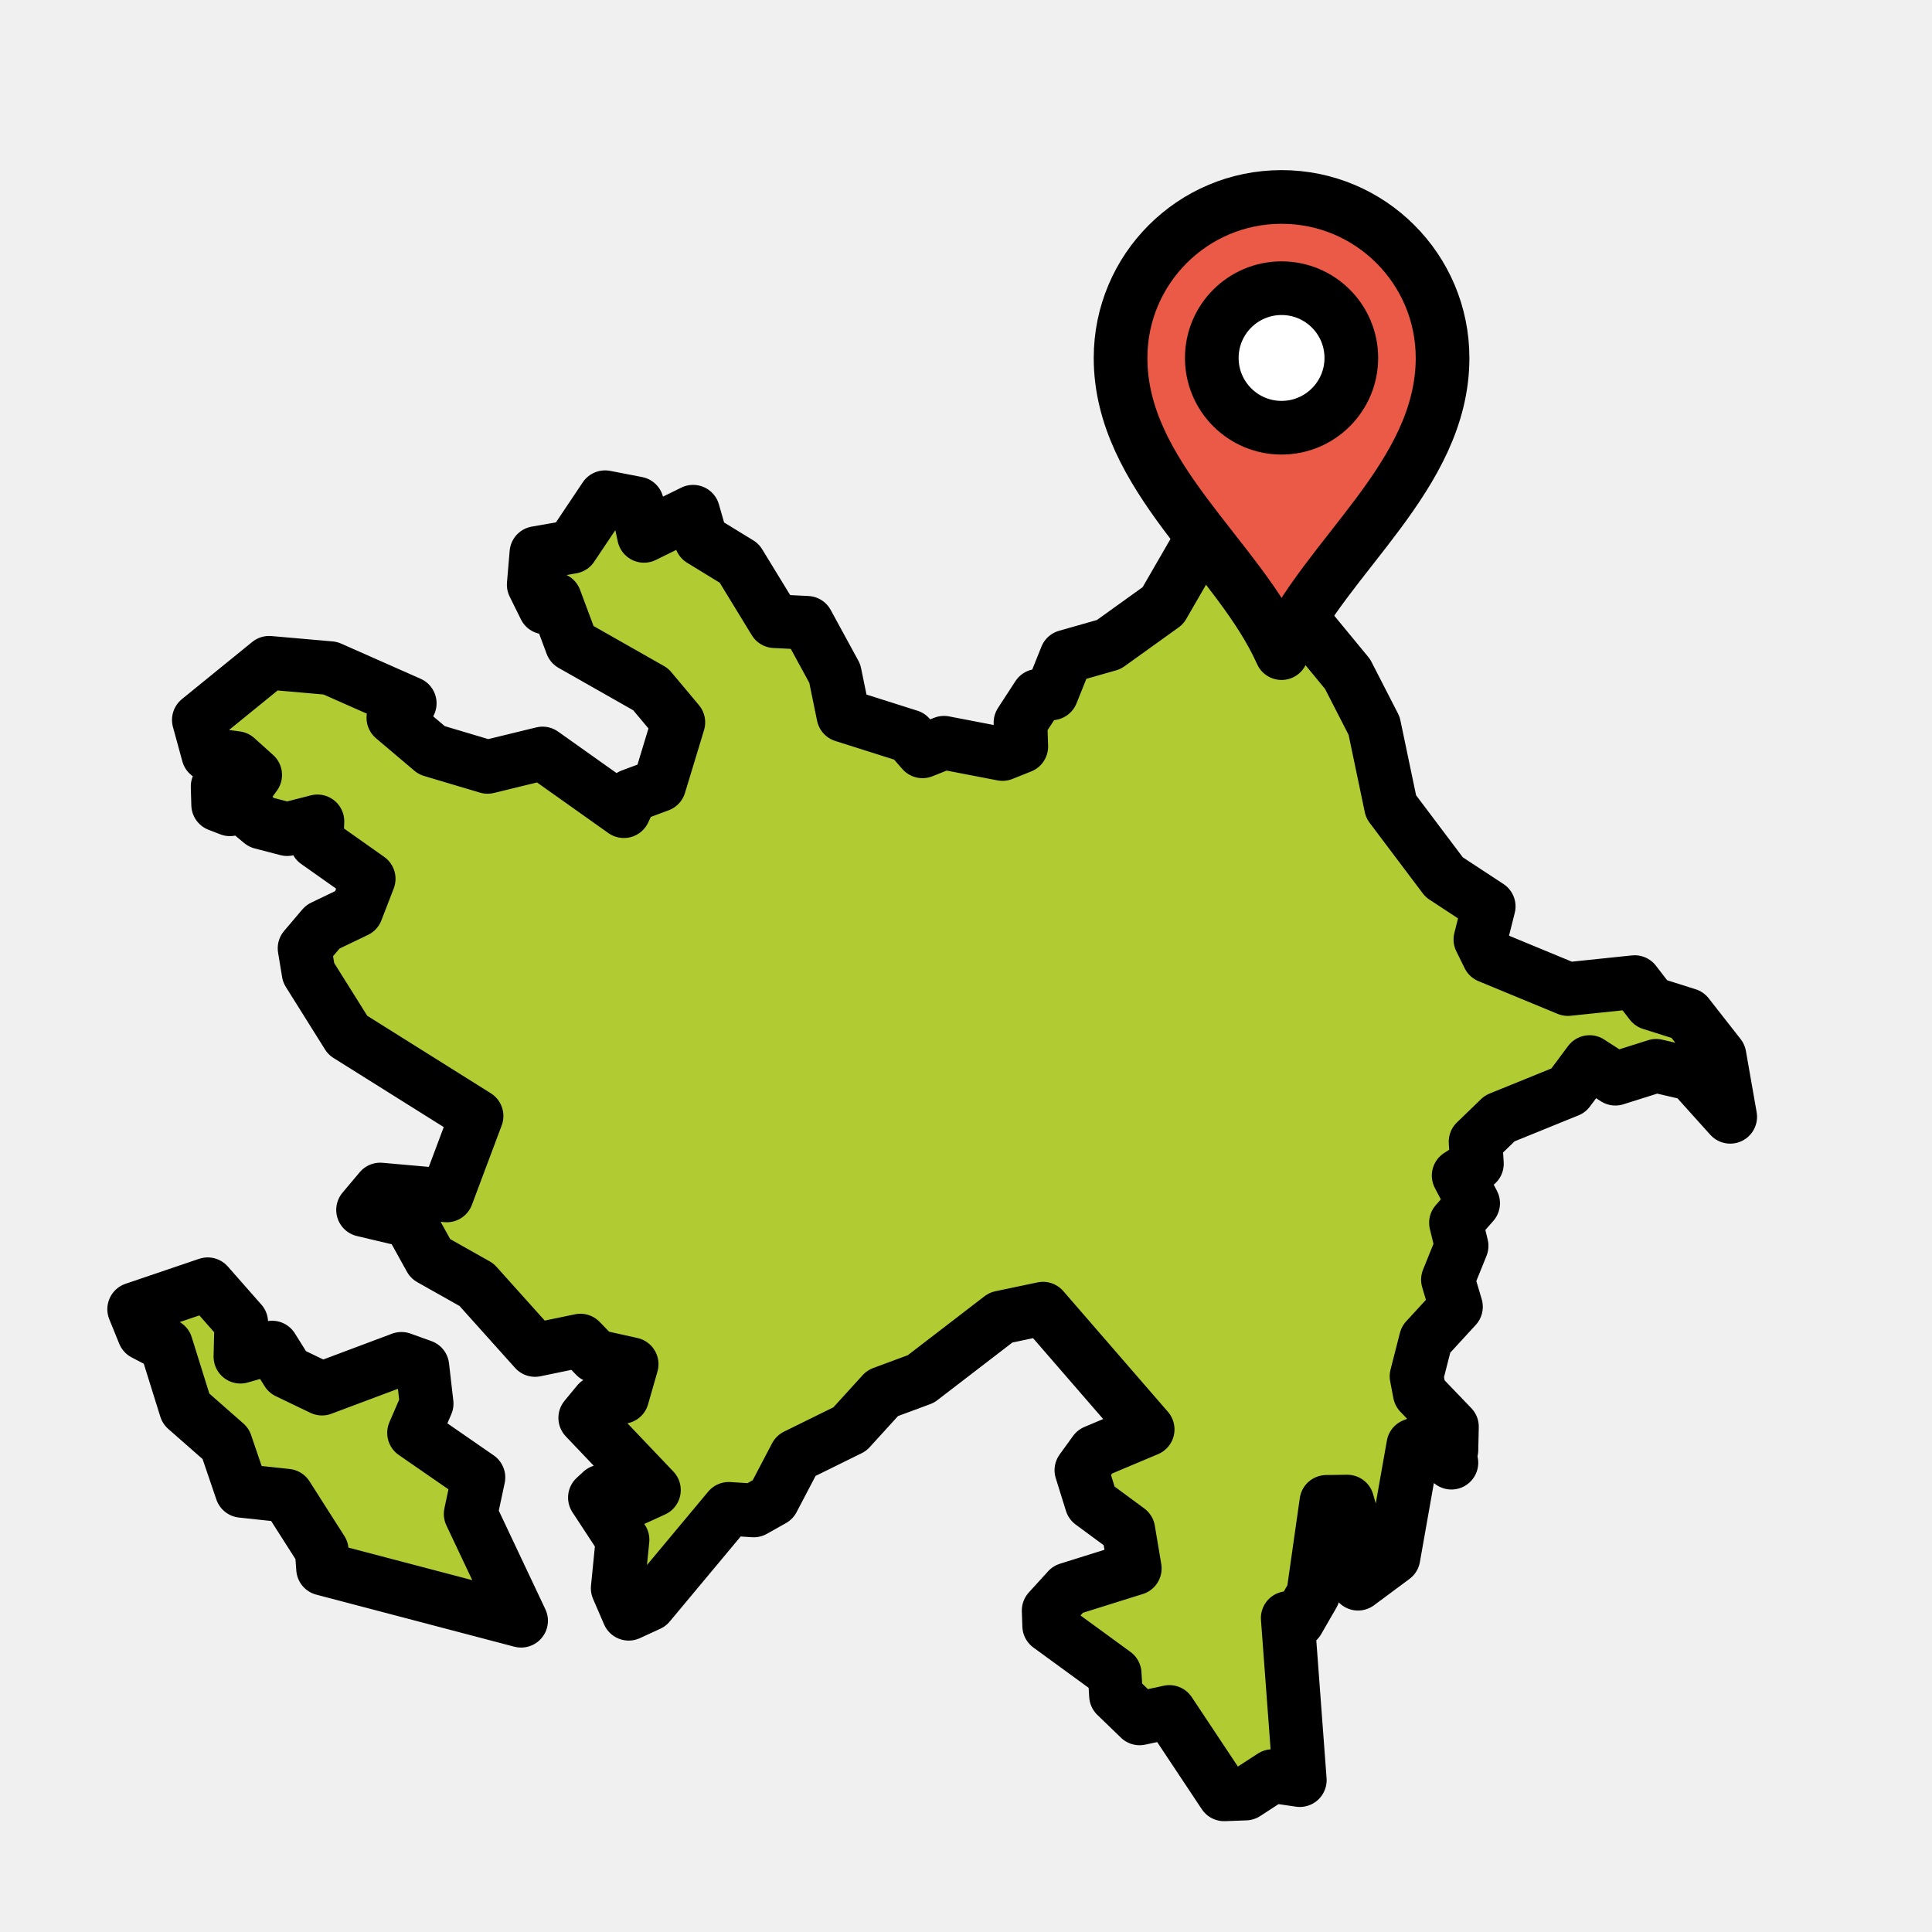
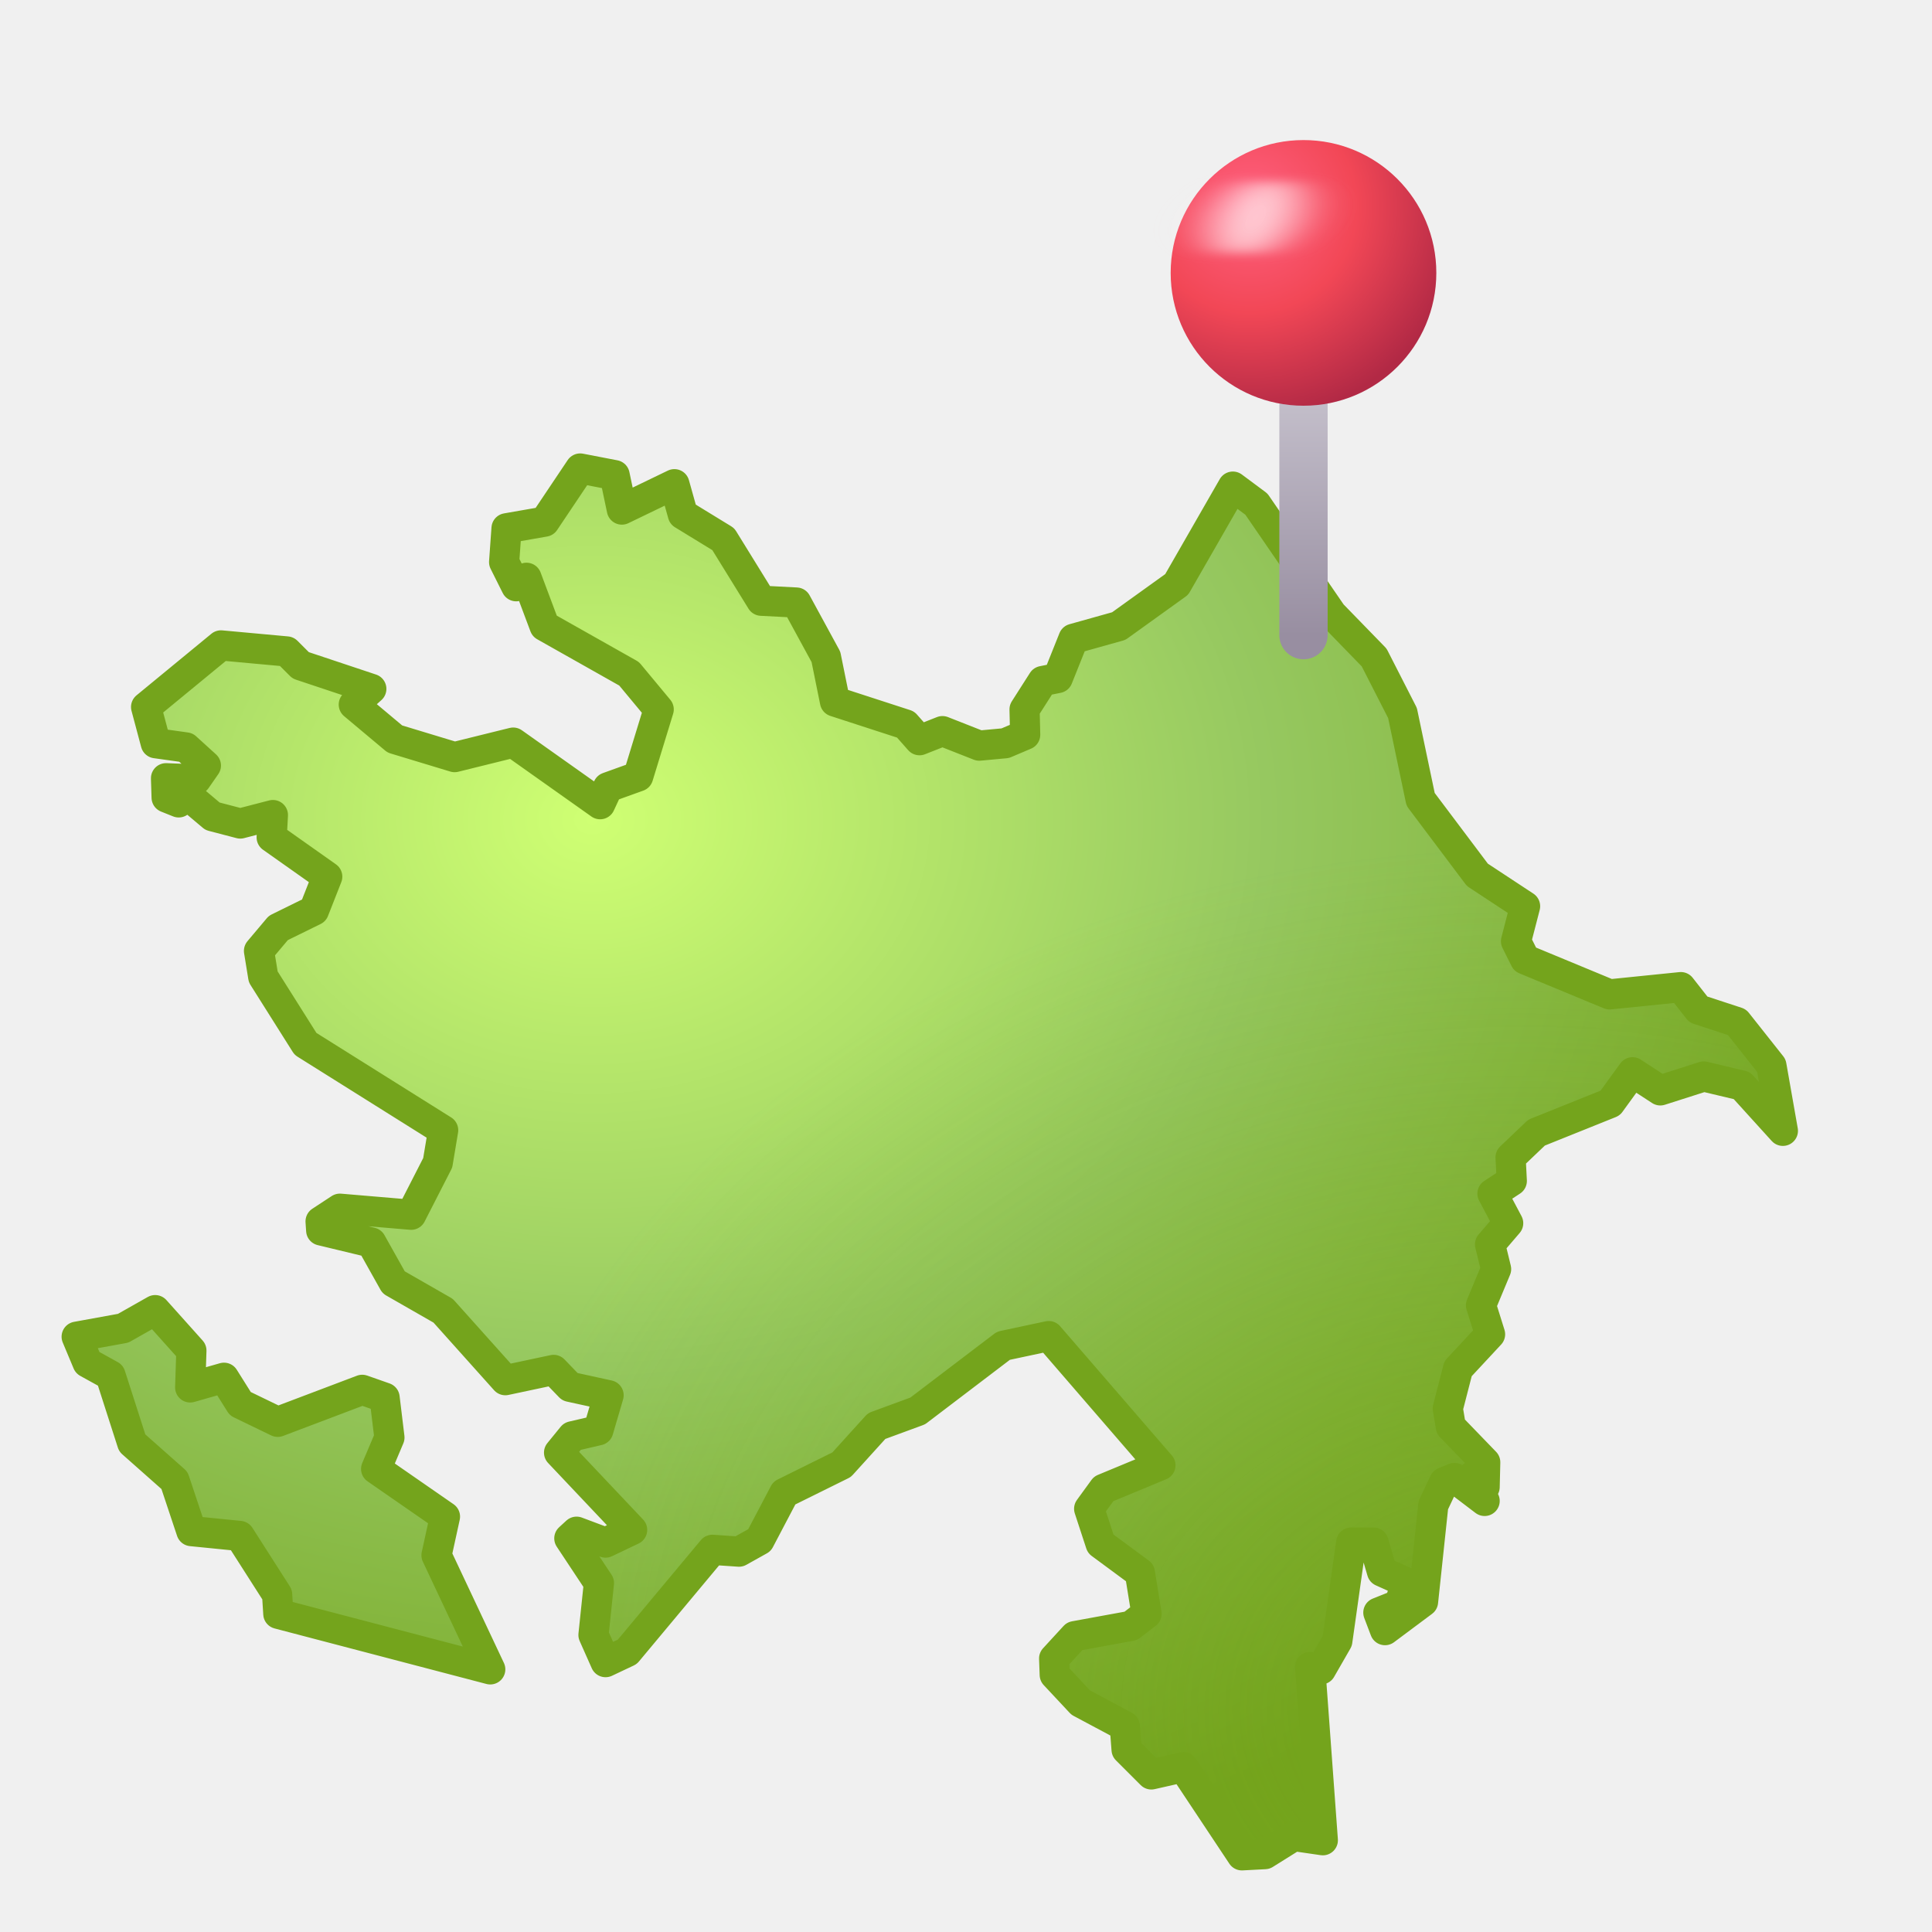
- <svg xmlns="http://www.w3.org/2000/svg" viewBox="0 0 72 72">
-   <path d="M7.41,26.83 L10.03,24.7 L12.31,24.9 L15.27,26.21 L14.66,26.75 L16.09,27.96 L18.17,28.58 L20.22,28.08 L23.25,30.23 L23.52,29.65 L24.57,29.26 L25.28,26.92 L24.25,25.69 L21.31,24.02 L20.68,22.33 L20.31,22.64 L19.89,21.79 L19.99,20.61 L21.31,20.38 L22.55,18.53 L23.74,18.76 L24,19.97 L25.83,19.07 L26.13,20.12 L27.55,20.99 L28.87,23.15 L30.08,23.21 L31.11,25.1 L31.43,26.66 L33.89,27.44 L34.38,28 L35.18,27.68 L37.36,28.1 L38.06,27.82 L38.03,26.93 L38.68,25.93 L39.19,25.84 L39.74,24.47 L41.32,24.02 L43.34,22.57 L45.31,19.16 L50.22,25.12 L51.21,27.05 L51.84,30.06 L53.82,32.69 L55.48,33.78 L55.17,35.01 L55.48,35.64 L58.43,36.86 L60.92,36.6 L61.53,37.39 L62.89,37.82 L64.08,39.34 L64.48,41.62 L63.05,40.03 L61.72,39.72 L60.2,40.2 L59.24,39.58 L58.45,40.64 L55.89,41.68 L54.99,42.55 L55.04,43.37 L54.36,43.81 L54.9,44.84 L54.26,45.57 L54.47,46.43 L53.96,47.69 L54.26,48.7 L53.14,49.92 L52.79,51.29 L52.91,51.92 L54.11,53.17 L54.09,54.04 L53.66,53.66 L54.09,54.51 L53.02,53.72 L52.67,53.86 L51.93,58.04 L50.61,59.02 L50.37,58.41 L51.1,58.12 L51.34,57.36 L50.5,56.97 L50.21,55.96 L49.43,55.97 L48.94,59.41 L48.37,60.4 L47.99,60.3 L48.44,66.34 L47.42,66.19 L46.42,66.84 L45.62,66.87 L43.58,63.8 L42.47,64.04 L41.59,63.19 L41.54,62.37 L39.1,60.59 L39.08,60.02 L39.8,59.23 L42.29,58.45 L42.05,57.02 L40.68,56.01 L40.3,54.79 L40.8,54.1 L42.77,53.27 L38.87,48.77 L37.3,49.1 L34.32,51.39 L32.89,51.92 L31.67,53.26 L29.66,54.25 L28.8,55.89 L28.09,56.29 L27.16,56.23 L24.19,59.79 L23.43,60.14 L23.02,59.19 L23.2,57.38 L22.17,55.81 L22.42,55.58 L23.43,55.96 L24.37,55.53 L21.81,52.84 L22.28,52.27 L23.19,52.06 L23.54,50.84 L22.19,50.54 L21.63,49.96 L19.94,50.31 L17.76,47.88 L16.04,46.91 L15.26,45.5 L13.53,45.09 L14.17,44.33 L16.65,44.55 L17.76,41.59 L12.96,38.58 L11.5,36.25 L11.35,35.34 L12.03,34.54 L13.28,33.94 L13.74,32.75 L11.8,31.38 L11.83,30.61 L10.7,30.9 L9.74,30.65 L8.66,29.75 L8.57,30.16 L8.13,29.99 L8.11,29.31 L9.16,29.36 L9.51,28.88 L8.81,28.25 L7.76,28.11 Z M19.42,60.4 L12.04,58.46 L11.99,57.78 L10.69,55.74 L9.01,55.56 L8.41,53.8 L6.93,52.5 L6.19,50.13 L5.37,49.7 L5,48.79 L7.74,47.86 L8.99,49.28 L8.96,50.56 L10.14,50.22 L10.71,51.13 L12,51.75 L14.96,50.64 L15.74,50.92 L15.9,52.31 L15.43,53.4 L17.83,55.06 L17.54,56.42 Z" fill="#B1CC33" fill-rule="evenodd" stroke="#000" stroke-width="2" stroke-linejoin="round" stroke-linecap="round" />
-   <g transform="translate(47.76 24.34)">
-     <path d="M0,0 C-1.6,-3.6 -6,-6.6 -6,-11 A6,6 0 1 1 6,-11 C6,-6.6 1.6,-3.6 0,0 Z" fill="#EA5A47" stroke="#000" stroke-width="2" stroke-linejoin="round" stroke-linecap="round" />
-     <circle cx="0" cy="-11" r="2.6" fill="#FFF" stroke="#000" stroke-width="2" />
+ <svg xmlns="http://www.w3.org/2000/svg" width="32" height="32" viewBox="0 0 32 32" fill="none">
+   <defs>
+     <radialGradient id="xacmaz_land" cx="0.3" cy="0.25" r="0.8">
+       <stop offset="0" stop-color="#CFFF73" />
+       <stop offset="0.5" stop-color="#96C860" />
+       <stop offset="1" stop-color="#74A41C" />
+     </radialGradient>
+     <radialGradient id="xacmaz_shade" cx="0.85" cy="0.9" r="0.7">
+       <stop offset="0" stop-color="#74A41C" stop-opacity="0.6" />
+       <stop offset="0.9" stop-color="#74A41C" stop-opacity="0" />
+     </radialGradient>
+     <linearGradient id="xacmaz_needle" x1="0" y1="0" x2="0" y2="-3.8" gradientUnits="userSpaceOnUse">
+       <stop offset="0" stop-color="#988EA1" />
+       <stop offset="1" stop-color="#C2BDC9" />
+     </linearGradient>
+     <radialGradient id="xacmaz_head" cx="0.3" cy="0.25" r="0.8">
+       <stop offset="0" stop-color="#FF6180" />
+       <stop offset="0.5" stop-color="#F24756" />
+       <stop offset="1" stop-color="#B22945" />
+     </radialGradient>
+     <filter id="xacmaz_blur" x="-1" y="-1" width="3" height="3">
+       <feGaussianBlur stdDeviation="0.3" />
+     </filter>
+   </defs>
+   <path d="M2.42,11.71 L3.66,10.69 L4.75,10.79 L4.98,11.02 L6.15,11.41 L5.86,11.67 L6.54,12.24 L7.53,12.54 L8.5,12.3 L9.94,13.32 L10.07,13.04 L10.57,12.86 L10.91,11.75 L10.42,11.16 L9.02,10.37 L8.72,9.57 L8.55,9.71 L8.35,9.31 L8.39,8.75 L9.02,8.64 L9.61,7.76 L10.18,7.87 L10.3,8.44 L11.17,8.02 L11.31,8.52 L11.98,8.93 L12.61,9.95 L13.19,9.98 L13.68,10.88 L13.83,11.62 L15,12 L15.23,12.26 L15.61,12.11 L16.22,12.35 L16.65,12.31 L16.98,12.17 L16.97,11.75 L17.27,11.28 L17.52,11.23 L17.78,10.58 L18.53,10.37 L19.49,9.68 L20.42,8.06 L20.81,8.35 L22.06,10.17 L22.76,10.89 L23.23,11.81 L23.53,13.24 L24.47,14.49 L25.26,15.01 L25.11,15.59 L25.26,15.89 L26.66,16.47 L27.84,16.35 L28.13,16.72 L28.77,16.93 L29.34,17.65 L29.53,18.73 L28.85,17.98 L28.22,17.83 L27.5,18.06 L27.04,17.76 L26.67,18.27 L25.45,18.76 L25.02,19.17 L25.04,19.56 L24.72,19.77 L24.98,20.26 L24.68,20.61 L24.78,21.02 L24.53,21.62 L24.68,22.1 L24.15,22.67 L23.98,23.33 L24.03,23.63 L24.6,24.22 L24.59,24.63 L24.39,24.45 L24.59,24.86 L24.09,24.48 L23.92,24.55 L23.74,24.93 L23.57,26.53 L22.94,27 L22.83,26.71 L23.18,26.57 L23.29,26.21 L22.89,26.03 L22.75,25.55 L22.38,25.55 L22.15,27.18 L21.88,27.65 L21.7,27.61 L21.91,30.48 L21.43,30.41 L20.95,30.71 L20.57,30.73 L19.6,29.27 L19.07,29.39 L18.66,28.98 L18.63,28.59 L17.9,28.2 L17.47,27.74 L17.46,27.47 L17.8,27.1 L18.73,26.93 L18.99,26.73 L18.88,26.05 L18.23,25.57 L18.04,24.99 L18.28,24.66 L19.22,24.27 L17.37,22.13 L16.62,22.29 L15.2,23.37 L14.52,23.62 L13.94,24.26 L12.99,24.73 L12.58,25.51 L12.24,25.7 L11.8,25.67 L10.39,27.36 L10.03,27.53 L9.83,27.08 L9.92,26.22 L9.43,25.48 L9.55,25.37 L10.03,25.55 L10.47,25.34 L9.26,24.06 L9.48,23.79 L9.91,23.69 L10.08,23.11 L9.44,22.97 L9.17,22.69 L8.37,22.86 L7.34,21.71 L6.52,21.24 L6.15,20.58 L5.32,20.38 L5.31,20.23 L5.63,20.02 L6.81,20.12 L7.25,19.26 L7.34,18.72 L5.06,17.29 L4.36,16.18 L4.29,15.75 L4.61,15.37 L5.2,15.08 L5.42,14.52 L4.5,13.87 L4.52,13.5 L3.98,13.64 L3.52,13.52 L3.01,13.09 L2.96,13.29 L2.76,13.21 L2.75,12.89 L3.25,12.91 L3.41,12.68 L3.08,12.38 L2.58,12.31 Z M8.12,27.65 L4.61,26.73 L4.59,26.41 L3.97,25.44 L3.17,25.36 L2.89,24.52 L2.19,23.9 L1.83,22.78 L1.45,22.57 L1.27,22.14 L2.04,22 L2.57,21.7 L3.17,22.37 L3.15,22.98 L3.71,22.82 L3.98,23.25 L4.6,23.55 L6,23.02 L6.37,23.15 L6.45,23.81 L6.23,24.33 L7.37,25.12 L7.23,25.76 Z" fill="url(#xacmaz_land)" fill-rule="evenodd" />
+   <path d="M2.42,11.71 L3.66,10.69 L4.75,10.79 L4.98,11.02 L6.15,11.41 L5.86,11.67 L6.54,12.24 L7.53,12.54 L8.5,12.3 L9.94,13.32 L10.07,13.04 L10.57,12.86 L10.91,11.75 L10.42,11.16 L9.02,10.37 L8.72,9.57 L8.55,9.71 L8.35,9.31 L8.39,8.75 L9.02,8.64 L9.61,7.76 L10.18,7.87 L10.3,8.44 L11.17,8.02 L11.31,8.52 L11.98,8.93 L12.61,9.95 L13.19,9.98 L13.68,10.88 L13.83,11.62 L15,12 L15.23,12.26 L15.61,12.11 L16.22,12.35 L16.65,12.31 L16.98,12.17 L16.97,11.75 L17.27,11.28 L17.52,11.23 L17.78,10.58 L18.53,10.37 L19.49,9.68 L20.42,8.06 L20.81,8.35 L22.06,10.17 L22.76,10.89 L23.23,11.81 L23.53,13.24 L24.47,14.49 L25.26,15.01 L25.11,15.59 L25.26,15.89 L26.66,16.47 L27.84,16.35 L28.13,16.72 L28.77,16.93 L29.34,17.65 L29.53,18.73 L28.85,17.98 L28.22,17.83 L27.5,18.06 L27.04,17.76 L26.67,18.27 L25.45,18.76 L25.02,19.17 L25.04,19.56 L24.72,19.77 L24.98,20.26 L24.68,20.61 L24.78,21.02 L24.53,21.62 L24.68,22.1 L24.15,22.67 L23.98,23.33 L24.03,23.63 L24.6,24.22 L24.59,24.63 L24.39,24.45 L24.59,24.86 L24.09,24.48 L23.92,24.55 L23.74,24.93 L23.57,26.53 L22.94,27 L22.83,26.71 L23.18,26.57 L23.29,26.21 L22.89,26.03 L22.75,25.55 L22.38,25.55 L22.15,27.18 L21.88,27.65 L21.7,27.61 L21.91,30.48 L21.43,30.41 L20.95,30.71 L20.57,30.73 L19.6,29.27 L19.07,29.39 L18.66,28.98 L18.63,28.59 L17.9,28.2 L17.47,27.74 L17.46,27.47 L17.8,27.1 L18.73,26.93 L18.99,26.73 L18.88,26.05 L18.23,25.57 L18.04,24.99 L18.28,24.66 L19.22,24.27 L17.37,22.13 L16.62,22.29 L15.2,23.37 L14.52,23.62 L13.94,24.26 L12.99,24.73 L12.58,25.51 L12.24,25.7 L11.8,25.67 L10.39,27.36 L10.03,27.53 L9.83,27.08 L9.92,26.22 L9.43,25.48 L9.55,25.37 L10.03,25.55 L10.47,25.34 L9.26,24.06 L9.48,23.79 L9.91,23.69 L10.08,23.11 L9.44,22.97 L9.17,22.69 L8.37,22.86 L7.34,21.71 L6.52,21.24 L6.15,20.58 L5.32,20.38 L5.31,20.23 L5.63,20.02 L6.81,20.12 L7.25,19.26 L7.34,18.72 L5.06,17.29 L4.36,16.18 L4.29,15.75 L4.61,15.37 L5.2,15.08 L5.42,14.52 L4.5,13.87 L4.52,13.5 L3.98,13.64 L3.52,13.52 L3.01,13.09 L2.96,13.29 L2.76,13.21 L2.75,12.89 L3.25,12.91 L3.41,12.68 L3.08,12.38 L2.58,12.31 Z M8.12,27.65 L4.61,26.73 L4.59,26.41 L3.97,25.44 L3.17,25.36 L2.89,24.52 L2.19,23.9 L1.83,22.78 L1.45,22.57 L1.27,22.14 L2.04,22 L2.57,21.7 L3.17,22.37 L3.15,22.98 L3.71,22.82 L3.98,23.25 L4.6,23.55 L6,23.02 L6.37,23.15 L6.45,23.81 L6.23,24.33 L7.37,25.12 L7.23,25.76 Z" fill="url(#xacmaz_shade)" fill-rule="evenodd" stroke="#74A41C" stroke-width="0.5" stroke-linejoin="round" />
+   <g transform="translate(21.59 10.52)">
+     <path d="M0,0 L0,-3.8" stroke="url(#xacmaz_needle)" stroke-width="0.8" stroke-linecap="round" />
+     <circle cx="0" cy="-6" r="2.2" fill="url(#xacmaz_head)" />
+     <ellipse cx="-0.79" cy="-6.92" rx="0.79" ry="0.53" transform="rotate(-35 -0.79 -6.92)" fill="#FFE3E8" fill-opacity="0.85" filter="url(#xacmaz_blur)" />
  </g>
</svg>
